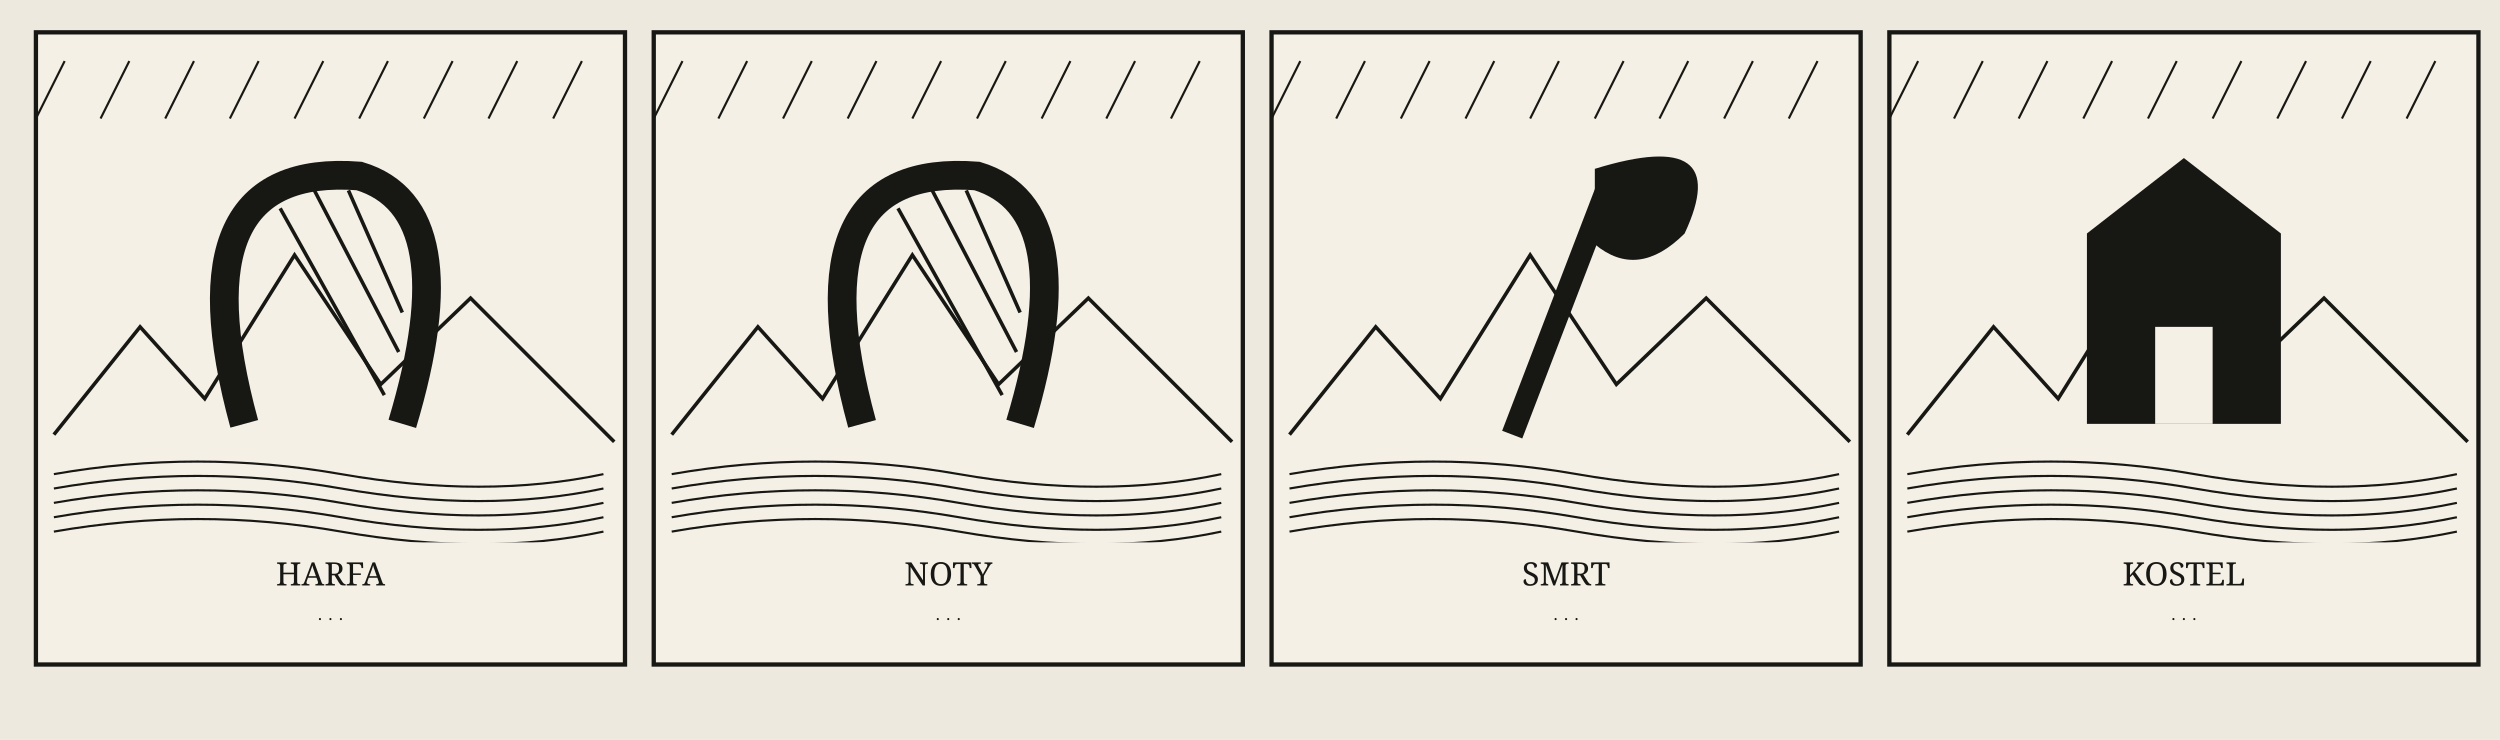
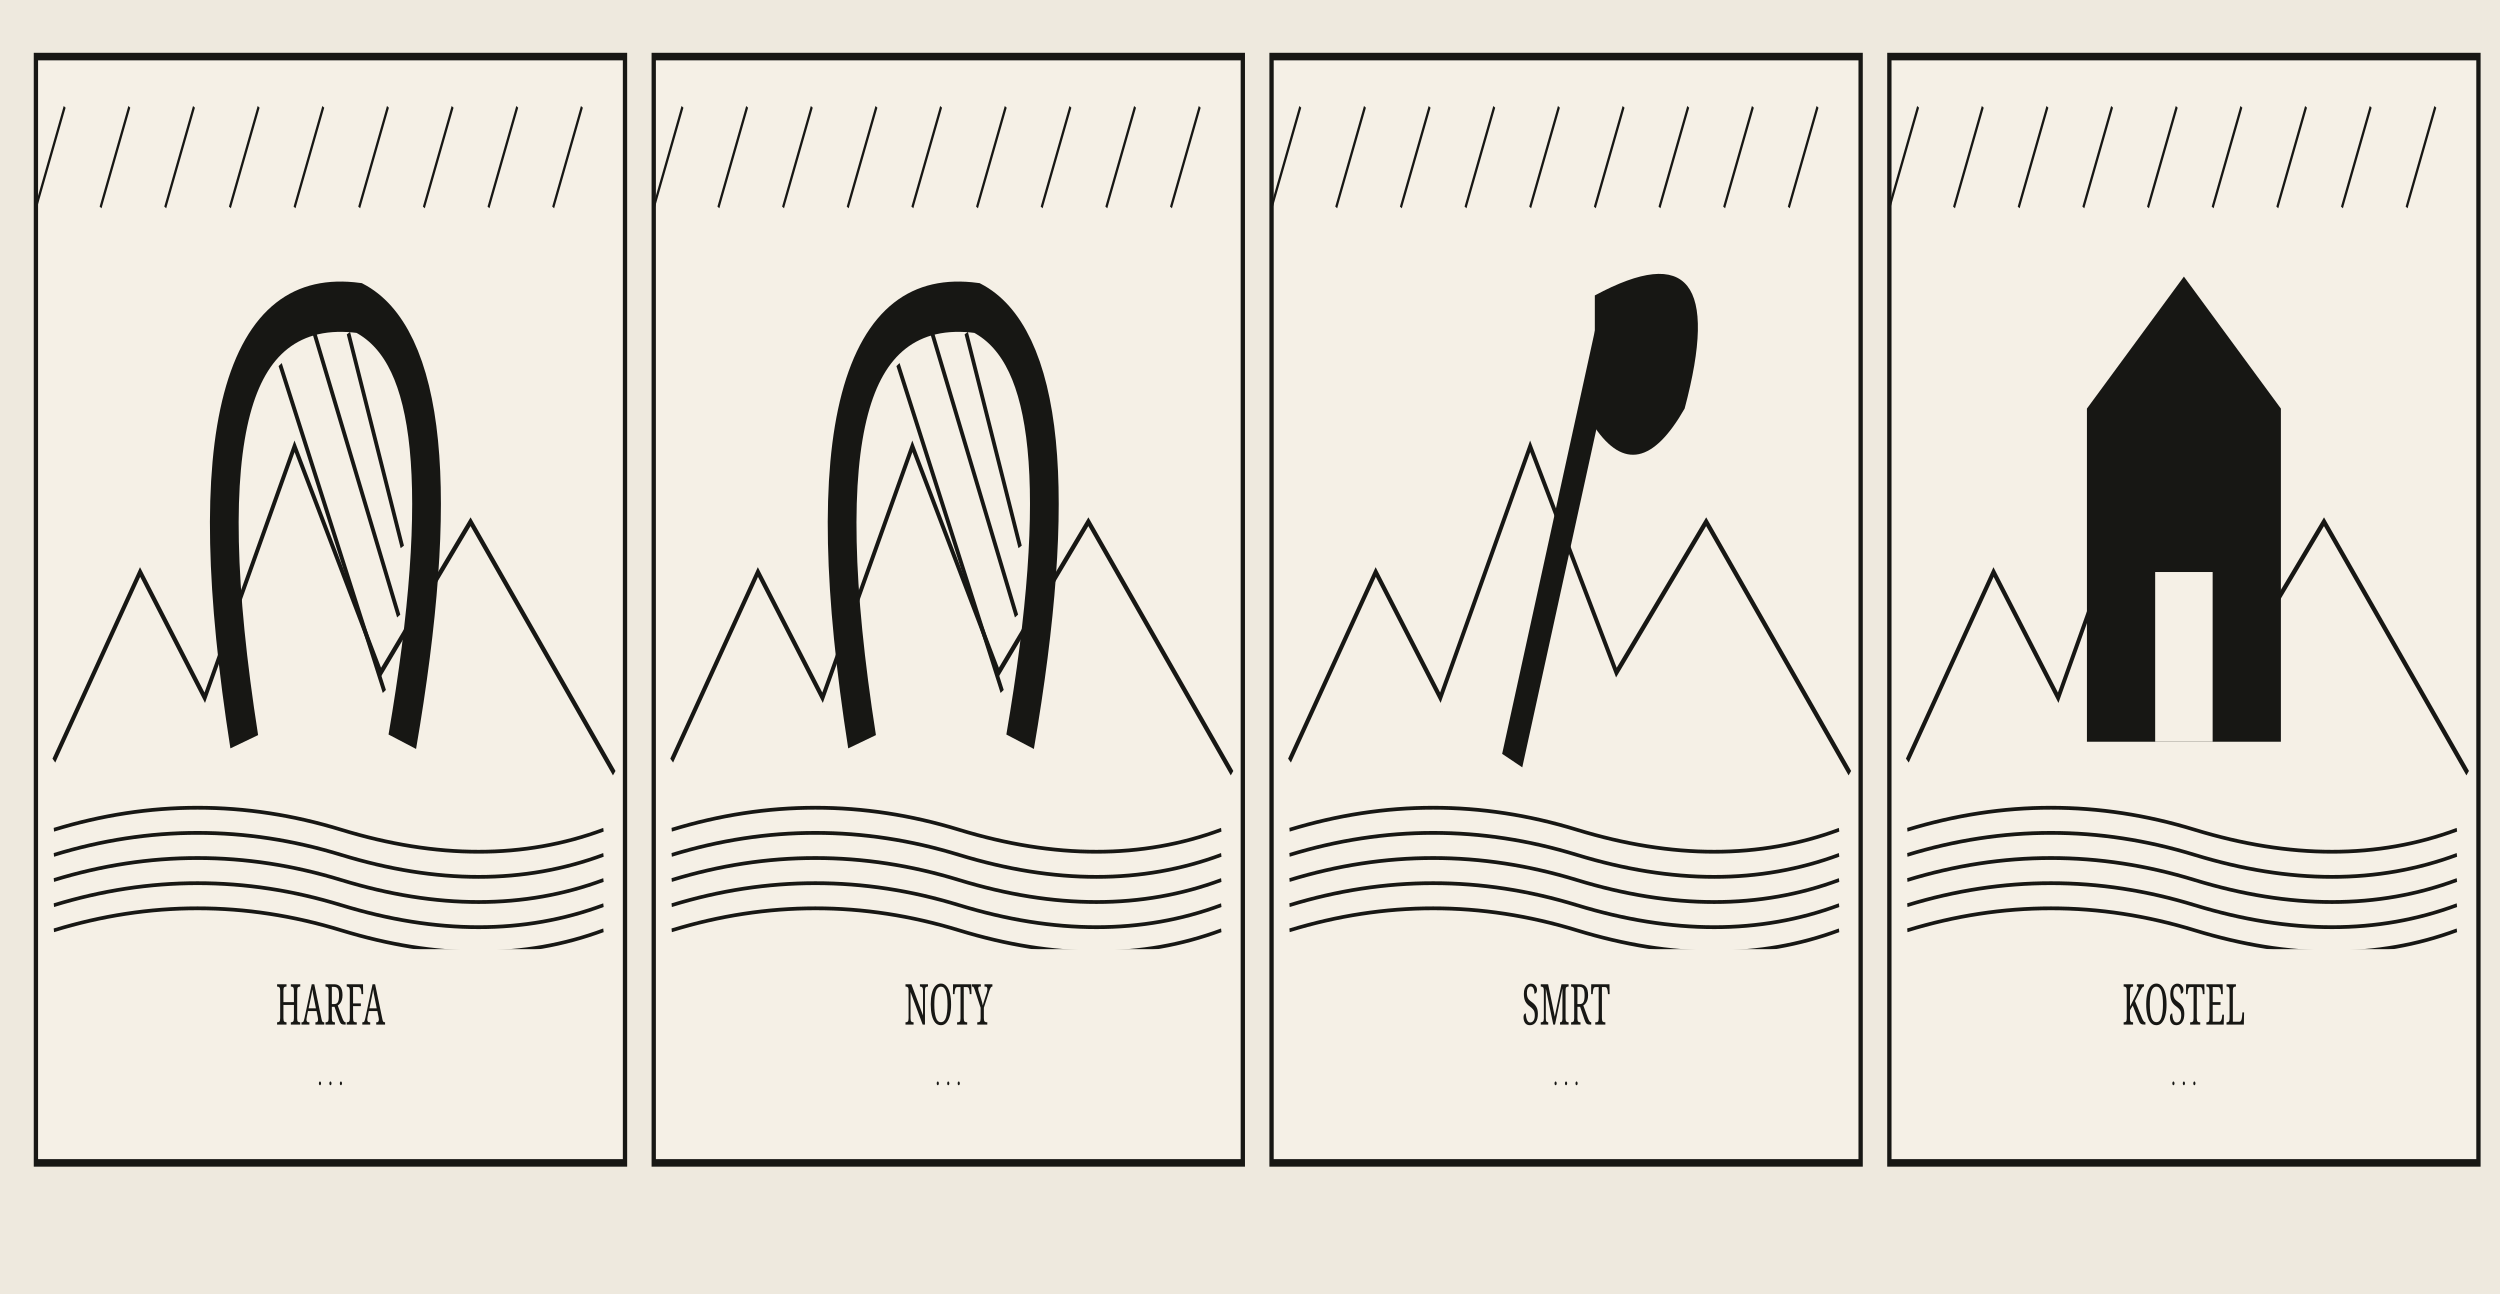
- <svg xmlns="http://www.w3.org/2000/svg" viewBox="0 0 696 206">
-   <rect width="696" height="206" fill="#eee9de" />
-   <g>
-     <rect x="10" y="9" width="164" height="176" fill="#f5f0e6" stroke="#171714" stroke-width="1.2" />
-     <path d="M18 17l-8 16" stroke="#171714" stroke-width=".6" />
-     <path d="M36 17l-8 16" stroke="#171714" stroke-width=".6" />
-     <path d="M54 17l-8 16" stroke="#171714" stroke-width=".6" />
-     <path d="M72 17l-8 16" stroke="#171714" stroke-width=".6" />
-     <path d="M90 17l-8 16" stroke="#171714" stroke-width=".6" />
-     <path d="M108 17l-8 16" stroke="#171714" stroke-width=".6" />
-     <path d="M126 17l-8 16" stroke="#171714" stroke-width=".6" />
-     <path d="M144 17l-8 16" stroke="#171714" stroke-width=".6" />
-     <path d="M162 17l-8 16" stroke="#171714" stroke-width=".6" />
-     <path d="M15 121l24 -30 18 20 25 -40 24 36 25 -24 40 40" stroke="#171714" fill="none" />
-     <path d="M68 118Q48 45 100 49Q130 58 112 118" fill="none" stroke="#171714" stroke-width="8" />
-     <path d="M78 58L107 110M87 52L111 98M97 53L112 87" stroke="#171714" />
-     <path d="M15 132q40 -7 80 0t73 0" stroke="#171714" stroke-width=".6" fill="none" />
-     <path d="M15 136q40 -7 80 0t73 0" stroke="#171714" stroke-width=".6" fill="none" />
-     <path d="M15 140q40 -7 80 0t73 0" stroke="#171714" stroke-width=".6" fill="none" />
-     <path d="M15 144q40 -7 80 0t73 0" stroke="#171714" stroke-width=".6" fill="none" />
-     <path d="M15 148q40 -7 80 0t73 0" stroke="#171714" stroke-width=".6" fill="none" />
-     <rect x="15" y="151" width="154" height="29" fill="#f5f0e6" />
-     <text x="92" y="163" text-anchor="middle" font-family="Georgia,serif" font-size="9" fill="#171714">HARFA</text>
-     <text x="92" y="174" text-anchor="middle" font-size="5" fill="#171714">· · ·</text>
-   </g>
-   <g>
-     <rect x="182" y="9" width="164" height="176" fill="#f5f0e6" stroke="#171714" stroke-width="1.2" />
-     <path d="M190 17l-8 16" stroke="#171714" stroke-width=".6" />
-     <path d="M208 17l-8 16" stroke="#171714" stroke-width=".6" />
-     <path d="M226 17l-8 16" stroke="#171714" stroke-width=".6" />
-     <path d="M244 17l-8 16" stroke="#171714" stroke-width=".6" />
-     <path d="M262 17l-8 16" stroke="#171714" stroke-width=".6" />
-     <path d="M280 17l-8 16" stroke="#171714" stroke-width=".6" />
-     <path d="M298 17l-8 16" stroke="#171714" stroke-width=".6" />
-     <path d="M316 17l-8 16" stroke="#171714" stroke-width=".6" />
-     <path d="M334 17l-8 16" stroke="#171714" stroke-width=".6" />
-     <path d="M187 121l24 -30 18 20 25 -40 24 36 25 -24 40 40" stroke="#171714" fill="none" />
-     <path d="M240 118Q220 45 272 49Q302 58 284 118" fill="none" stroke="#171714" stroke-width="8" />
-     <path d="M250 58L279 110M259 52L283 98M269 53L284 87" stroke="#171714" />
-     <path d="M187 132q40 -7 80 0t73 0" stroke="#171714" stroke-width=".6" fill="none" />
-     <path d="M187 136q40 -7 80 0t73 0" stroke="#171714" stroke-width=".6" fill="none" />
-     <path d="M187 140q40 -7 80 0t73 0" stroke="#171714" stroke-width=".6" fill="none" />
-     <path d="M187 144q40 -7 80 0t73 0" stroke="#171714" stroke-width=".6" fill="none" />
-     <path d="M187 148q40 -7 80 0t73 0" stroke="#171714" stroke-width=".6" fill="none" />
-     <rect x="187" y="151" width="154" height="29" fill="#f5f0e6" />
-     <text x="264" y="163" text-anchor="middle" font-family="Georgia,serif" font-size="9" fill="#171714">NOTY</text>
-     <text x="264" y="174" text-anchor="middle" font-size="5" fill="#171714">· · ·</text>
-   </g>
-   <g>
-     <rect x="354" y="9" width="164" height="176" fill="#f5f0e6" stroke="#171714" stroke-width="1.2" />
-     <path d="M362 17l-8 16" stroke="#171714" stroke-width=".6" />
-     <path d="M380 17l-8 16" stroke="#171714" stroke-width=".6" />
-     <path d="M398 17l-8 16" stroke="#171714" stroke-width=".6" />
-     <path d="M416 17l-8 16" stroke="#171714" stroke-width=".6" />
-     <path d="M434 17l-8 16" stroke="#171714" stroke-width=".6" />
-     <path d="M452 17l-8 16" stroke="#171714" stroke-width=".6" />
-     <path d="M470 17l-8 16" stroke="#171714" stroke-width=".6" />
-     <path d="M488 17l-8 16" stroke="#171714" stroke-width=".6" />
-     <path d="M506 17l-8 16" stroke="#171714" stroke-width=".6" />
-     <path d="M359 121l24 -30 18 20 25 -40 24 36 25 -24 40 40" stroke="#171714" fill="none" />
-     <path d="M421 121L449 48" stroke="#171714" stroke-width="6" />
-     <path d="M444 47Q483 35 469 65Q456 78 444 68" fill="#171714" />
-     <path d="M359 132q40 -7 80 0t73 0" stroke="#171714" stroke-width=".6" fill="none" />
-     <path d="M359 136q40 -7 80 0t73 0" stroke="#171714" stroke-width=".6" fill="none" />
-     <path d="M359 140q40 -7 80 0t73 0" stroke="#171714" stroke-width=".6" fill="none" />
-     <path d="M359 144q40 -7 80 0t73 0" stroke="#171714" stroke-width=".6" fill="none" />
-     <path d="M359 148q40 -7 80 0t73 0" stroke="#171714" stroke-width=".6" fill="none" />
-     <rect x="359" y="151" width="154" height="29" fill="#f5f0e6" />
-     <text x="436" y="163" text-anchor="middle" font-family="Georgia,serif" font-size="9" fill="#171714">SMRT</text>
-     <text x="436" y="174" text-anchor="middle" font-size="5" fill="#171714">· · ·</text>
-   </g>
-   <g>
-     <rect x="526" y="9" width="164" height="176" fill="#f5f0e6" stroke="#171714" stroke-width="1.2" />
-     <path d="M534 17l-8 16" stroke="#171714" stroke-width=".6" />
-     <path d="M552 17l-8 16" stroke="#171714" stroke-width=".6" />
-     <path d="M570 17l-8 16" stroke="#171714" stroke-width=".6" />
-     <path d="M588 17l-8 16" stroke="#171714" stroke-width=".6" />
-     <path d="M606 17l-8 16" stroke="#171714" stroke-width=".6" />
-     <path d="M624 17l-8 16" stroke="#171714" stroke-width=".6" />
-     <path d="M642 17l-8 16" stroke="#171714" stroke-width=".6" />
-     <path d="M660 17l-8 16" stroke="#171714" stroke-width=".6" />
-     <path d="M678 17l-8 16" stroke="#171714" stroke-width=".6" />
-     <path d="M531 121l24 -30 18 20 25 -40 24 36 25 -24 40 40" stroke="#171714" fill="none" />
-     <path d="M581 118V65L608 44L635 65V118Z" fill="#171714" />
-     <path d="M600 118V91H616V118" fill="#f5f0e6" />
-     <path d="M531 132q40 -7 80 0t73 0" stroke="#171714" stroke-width=".6" fill="none" />
-     <path d="M531 136q40 -7 80 0t73 0" stroke="#171714" stroke-width=".6" fill="none" />
-     <path d="M531 140q40 -7 80 0t73 0" stroke="#171714" stroke-width=".6" fill="none" />
-     <path d="M531 144q40 -7 80 0t73 0" stroke="#171714" stroke-width=".6" fill="none" />
-     <path d="M531 148q40 -7 80 0t73 0" stroke="#171714" stroke-width=".6" fill="none" />
-     <rect x="531" y="151" width="154" height="29" fill="#f5f0e6" />
-     <text x="608" y="163" text-anchor="middle" font-family="Georgia,serif" font-size="9" fill="#171714">KOSTEL</text>
-     <text x="608" y="174" text-anchor="middle" font-size="5" fill="#171714">· · ·</text>
+ <svg xmlns="http://www.w3.org/2000/svg" viewBox="0 0 696 360">
+   <g transform="scale(1 1.75)">
+     <rect width="696" height="206" fill="#eee9de" />
+     <g>
+       <rect x="10" y="9" width="164" height="176" fill="#f5f0e6" stroke="#171714" stroke-width="1.2" />
+       <path d="M18 17l-8 16" stroke="#171714" stroke-width=".6" />
+       <path d="M36 17l-8 16" stroke="#171714" stroke-width=".6" />
+       <path d="M54 17l-8 16" stroke="#171714" stroke-width=".6" />
+       <path d="M72 17l-8 16" stroke="#171714" stroke-width=".6" />
+       <path d="M90 17l-8 16" stroke="#171714" stroke-width=".6" />
+       <path d="M108 17l-8 16" stroke="#171714" stroke-width=".6" />
+       <path d="M126 17l-8 16" stroke="#171714" stroke-width=".6" />
+       <path d="M144 17l-8 16" stroke="#171714" stroke-width=".6" />
+       <path d="M162 17l-8 16" stroke="#171714" stroke-width=".6" />
+       <path d="M15 121l24 -30 18 20 25 -40 24 36 25 -24 40 40" stroke="#171714" fill="none" />
+       <path d="M68 118Q48 45 100 49Q130 58 112 118" fill="none" stroke="#171714" stroke-width="8" />
+       <path d="M78 58L107 110M87 52L111 98M97 53L112 87" stroke="#171714" />
+       <path d="M15 132q40 -7 80 0t73 0" stroke="#171714" stroke-width=".6" fill="none" />
+       <path d="M15 136q40 -7 80 0t73 0" stroke="#171714" stroke-width=".6" fill="none" />
+       <path d="M15 140q40 -7 80 0t73 0" stroke="#171714" stroke-width=".6" fill="none" />
+       <path d="M15 144q40 -7 80 0t73 0" stroke="#171714" stroke-width=".6" fill="none" />
+       <path d="M15 148q40 -7 80 0t73 0" stroke="#171714" stroke-width=".6" fill="none" />
+       <rect x="15" y="151" width="154" height="29" fill="#f5f0e6" />
+       <text x="92" y="163" text-anchor="middle" font-family="Georgia,serif" font-size="9" fill="#171714">HARFA</text>
+       <text x="92" y="174" text-anchor="middle" font-size="5" fill="#171714">· · ·</text>
+     </g>
+     <g>
+       <rect x="182" y="9" width="164" height="176" fill="#f5f0e6" stroke="#171714" stroke-width="1.2" />
+       <path d="M190 17l-8 16" stroke="#171714" stroke-width=".6" />
+       <path d="M208 17l-8 16" stroke="#171714" stroke-width=".6" />
+       <path d="M226 17l-8 16" stroke="#171714" stroke-width=".6" />
+       <path d="M244 17l-8 16" stroke="#171714" stroke-width=".6" />
+       <path d="M262 17l-8 16" stroke="#171714" stroke-width=".6" />
+       <path d="M280 17l-8 16" stroke="#171714" stroke-width=".6" />
+       <path d="M298 17l-8 16" stroke="#171714" stroke-width=".6" />
+       <path d="M316 17l-8 16" stroke="#171714" stroke-width=".6" />
+       <path d="M334 17l-8 16" stroke="#171714" stroke-width=".6" />
+       <path d="M187 121l24 -30 18 20 25 -40 24 36 25 -24 40 40" stroke="#171714" fill="none" />
+       <path d="M240 118Q220 45 272 49Q302 58 284 118" fill="none" stroke="#171714" stroke-width="8" />
+       <path d="M250 58L279 110M259 52L283 98M269 53L284 87" stroke="#171714" />
+       <path d="M187 132q40 -7 80 0t73 0" stroke="#171714" stroke-width=".6" fill="none" />
+       <path d="M187 136q40 -7 80 0t73 0" stroke="#171714" stroke-width=".6" fill="none" />
+       <path d="M187 140q40 -7 80 0t73 0" stroke="#171714" stroke-width=".6" fill="none" />
+       <path d="M187 144q40 -7 80 0t73 0" stroke="#171714" stroke-width=".6" fill="none" />
+       <path d="M187 148q40 -7 80 0t73 0" stroke="#171714" stroke-width=".6" fill="none" />
+       <rect x="187" y="151" width="154" height="29" fill="#f5f0e6" />
+       <text x="264" y="163" text-anchor="middle" font-family="Georgia,serif" font-size="9" fill="#171714">NOTY</text>
+       <text x="264" y="174" text-anchor="middle" font-size="5" fill="#171714">· · ·</text>
+     </g>
+     <g>
+       <rect x="354" y="9" width="164" height="176" fill="#f5f0e6" stroke="#171714" stroke-width="1.2" />
+       <path d="M362 17l-8 16" stroke="#171714" stroke-width=".6" />
+       <path d="M380 17l-8 16" stroke="#171714" stroke-width=".6" />
+       <path d="M398 17l-8 16" stroke="#171714" stroke-width=".6" />
+       <path d="M416 17l-8 16" stroke="#171714" stroke-width=".6" />
+       <path d="M434 17l-8 16" stroke="#171714" stroke-width=".6" />
+       <path d="M452 17l-8 16" stroke="#171714" stroke-width=".6" />
+       <path d="M470 17l-8 16" stroke="#171714" stroke-width=".6" />
+       <path d="M488 17l-8 16" stroke="#171714" stroke-width=".6" />
+       <path d="M506 17l-8 16" stroke="#171714" stroke-width=".6" />
+       <path d="M359 121l24 -30 18 20 25 -40 24 36 25 -24 40 40" stroke="#171714" fill="none" />
+       <path d="M421 121L449 48" stroke="#171714" stroke-width="6" />
+       <path d="M444 47Q483 35 469 65Q456 78 444 68" fill="#171714" />
+       <path d="M359 132q40 -7 80 0t73 0" stroke="#171714" stroke-width=".6" fill="none" />
+       <path d="M359 136q40 -7 80 0t73 0" stroke="#171714" stroke-width=".6" fill="none" />
+       <path d="M359 140q40 -7 80 0t73 0" stroke="#171714" stroke-width=".6" fill="none" />
+       <path d="M359 144q40 -7 80 0t73 0" stroke="#171714" stroke-width=".6" fill="none" />
+       <path d="M359 148q40 -7 80 0t73 0" stroke="#171714" stroke-width=".6" fill="none" />
+       <rect x="359" y="151" width="154" height="29" fill="#f5f0e6" />
+       <text x="436" y="163" text-anchor="middle" font-family="Georgia,serif" font-size="9" fill="#171714">SMRT</text>
+       <text x="436" y="174" text-anchor="middle" font-size="5" fill="#171714">· · ·</text>
+     </g>
+     <g>
+       <rect x="526" y="9" width="164" height="176" fill="#f5f0e6" stroke="#171714" stroke-width="1.2" />
+       <path d="M534 17l-8 16" stroke="#171714" stroke-width=".6" />
+       <path d="M552 17l-8 16" stroke="#171714" stroke-width=".6" />
+       <path d="M570 17l-8 16" stroke="#171714" stroke-width=".6" />
+       <path d="M588 17l-8 16" stroke="#171714" stroke-width=".6" />
+       <path d="M606 17l-8 16" stroke="#171714" stroke-width=".6" />
+       <path d="M624 17l-8 16" stroke="#171714" stroke-width=".6" />
+       <path d="M642 17l-8 16" stroke="#171714" stroke-width=".6" />
+       <path d="M660 17l-8 16" stroke="#171714" stroke-width=".6" />
+       <path d="M678 17l-8 16" stroke="#171714" stroke-width=".6" />
+       <path d="M531 121l24 -30 18 20 25 -40 24 36 25 -24 40 40" stroke="#171714" fill="none" />
+       <path d="M581 118V65L608 44L635 65V118Z" fill="#171714" />
+       <path d="M600 118V91H616V118" fill="#f5f0e6" />
+       <path d="M531 132q40 -7 80 0t73 0" stroke="#171714" stroke-width=".6" fill="none" />
+       <path d="M531 136q40 -7 80 0t73 0" stroke="#171714" stroke-width=".6" fill="none" />
+       <path d="M531 140q40 -7 80 0t73 0" stroke="#171714" stroke-width=".6" fill="none" />
+       <path d="M531 144q40 -7 80 0t73 0" stroke="#171714" stroke-width=".6" fill="none" />
+       <path d="M531 148q40 -7 80 0t73 0" stroke="#171714" stroke-width=".6" fill="none" />
+       <rect x="531" y="151" width="154" height="29" fill="#f5f0e6" />
+       <text x="608" y="163" text-anchor="middle" font-family="Georgia,serif" font-size="9" fill="#171714">KOSTEL</text>
+       <text x="608" y="174" text-anchor="middle" font-size="5" fill="#171714">· · ·</text>
+     </g>
  </g>
</svg>
